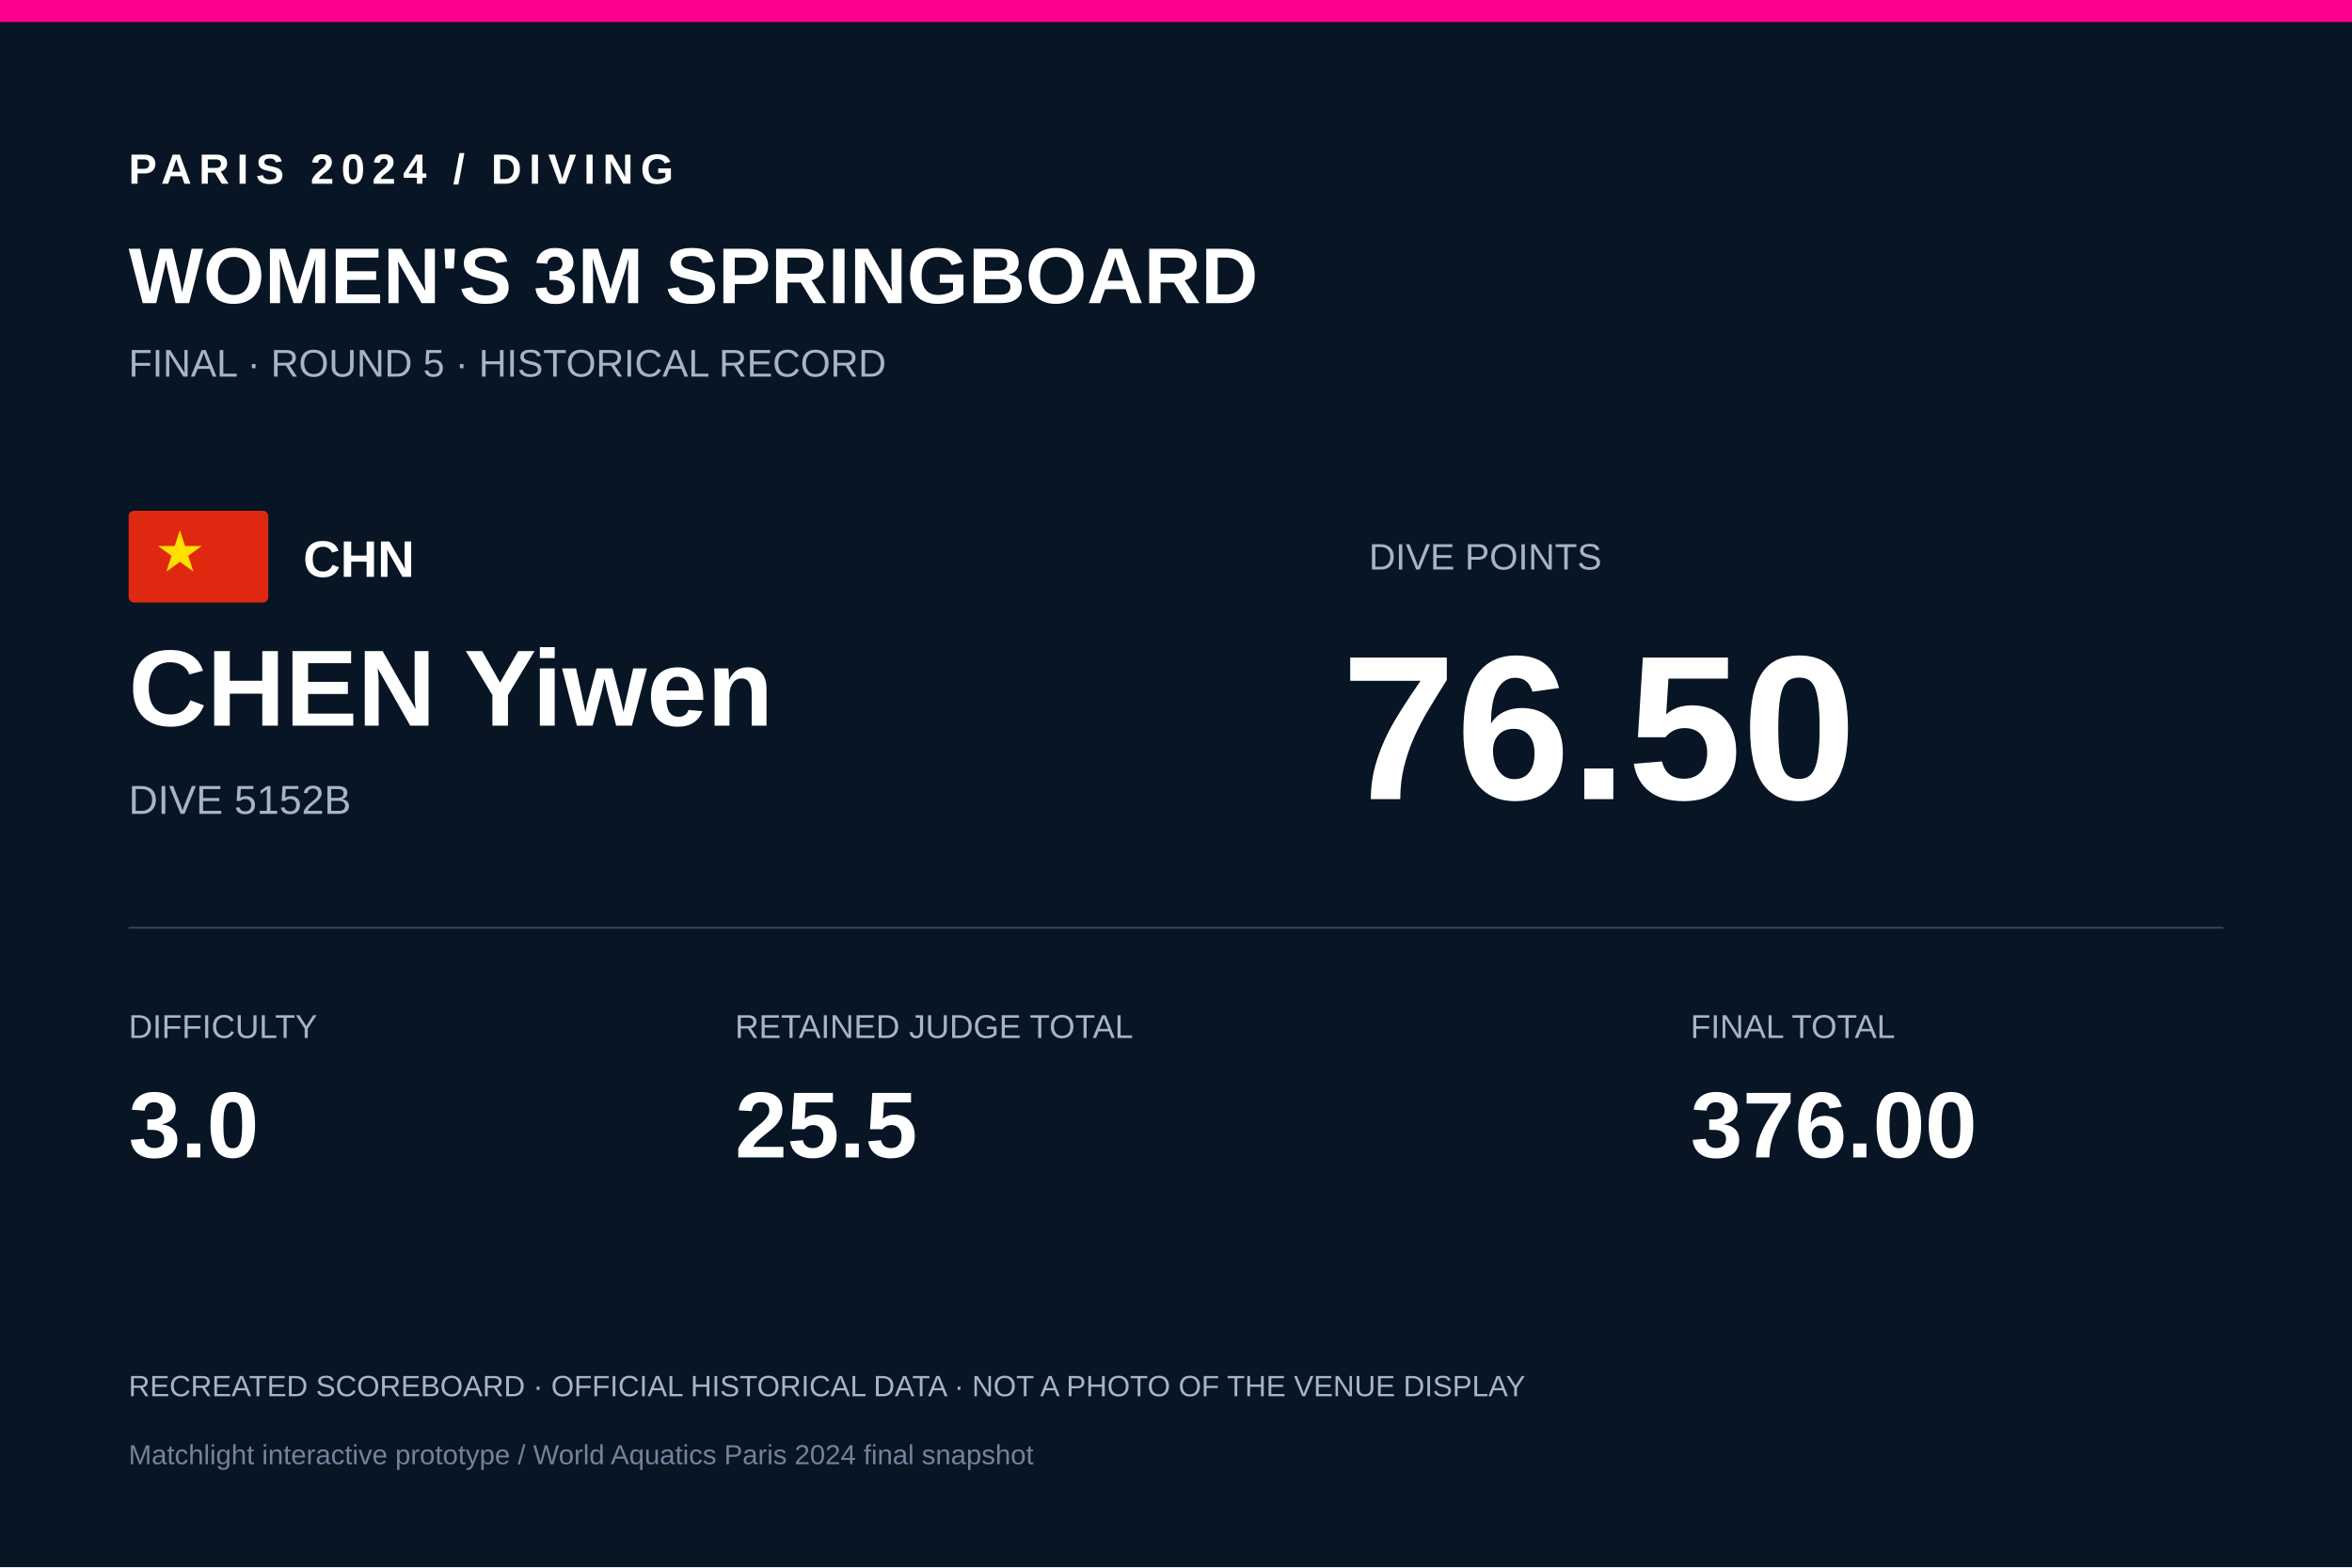
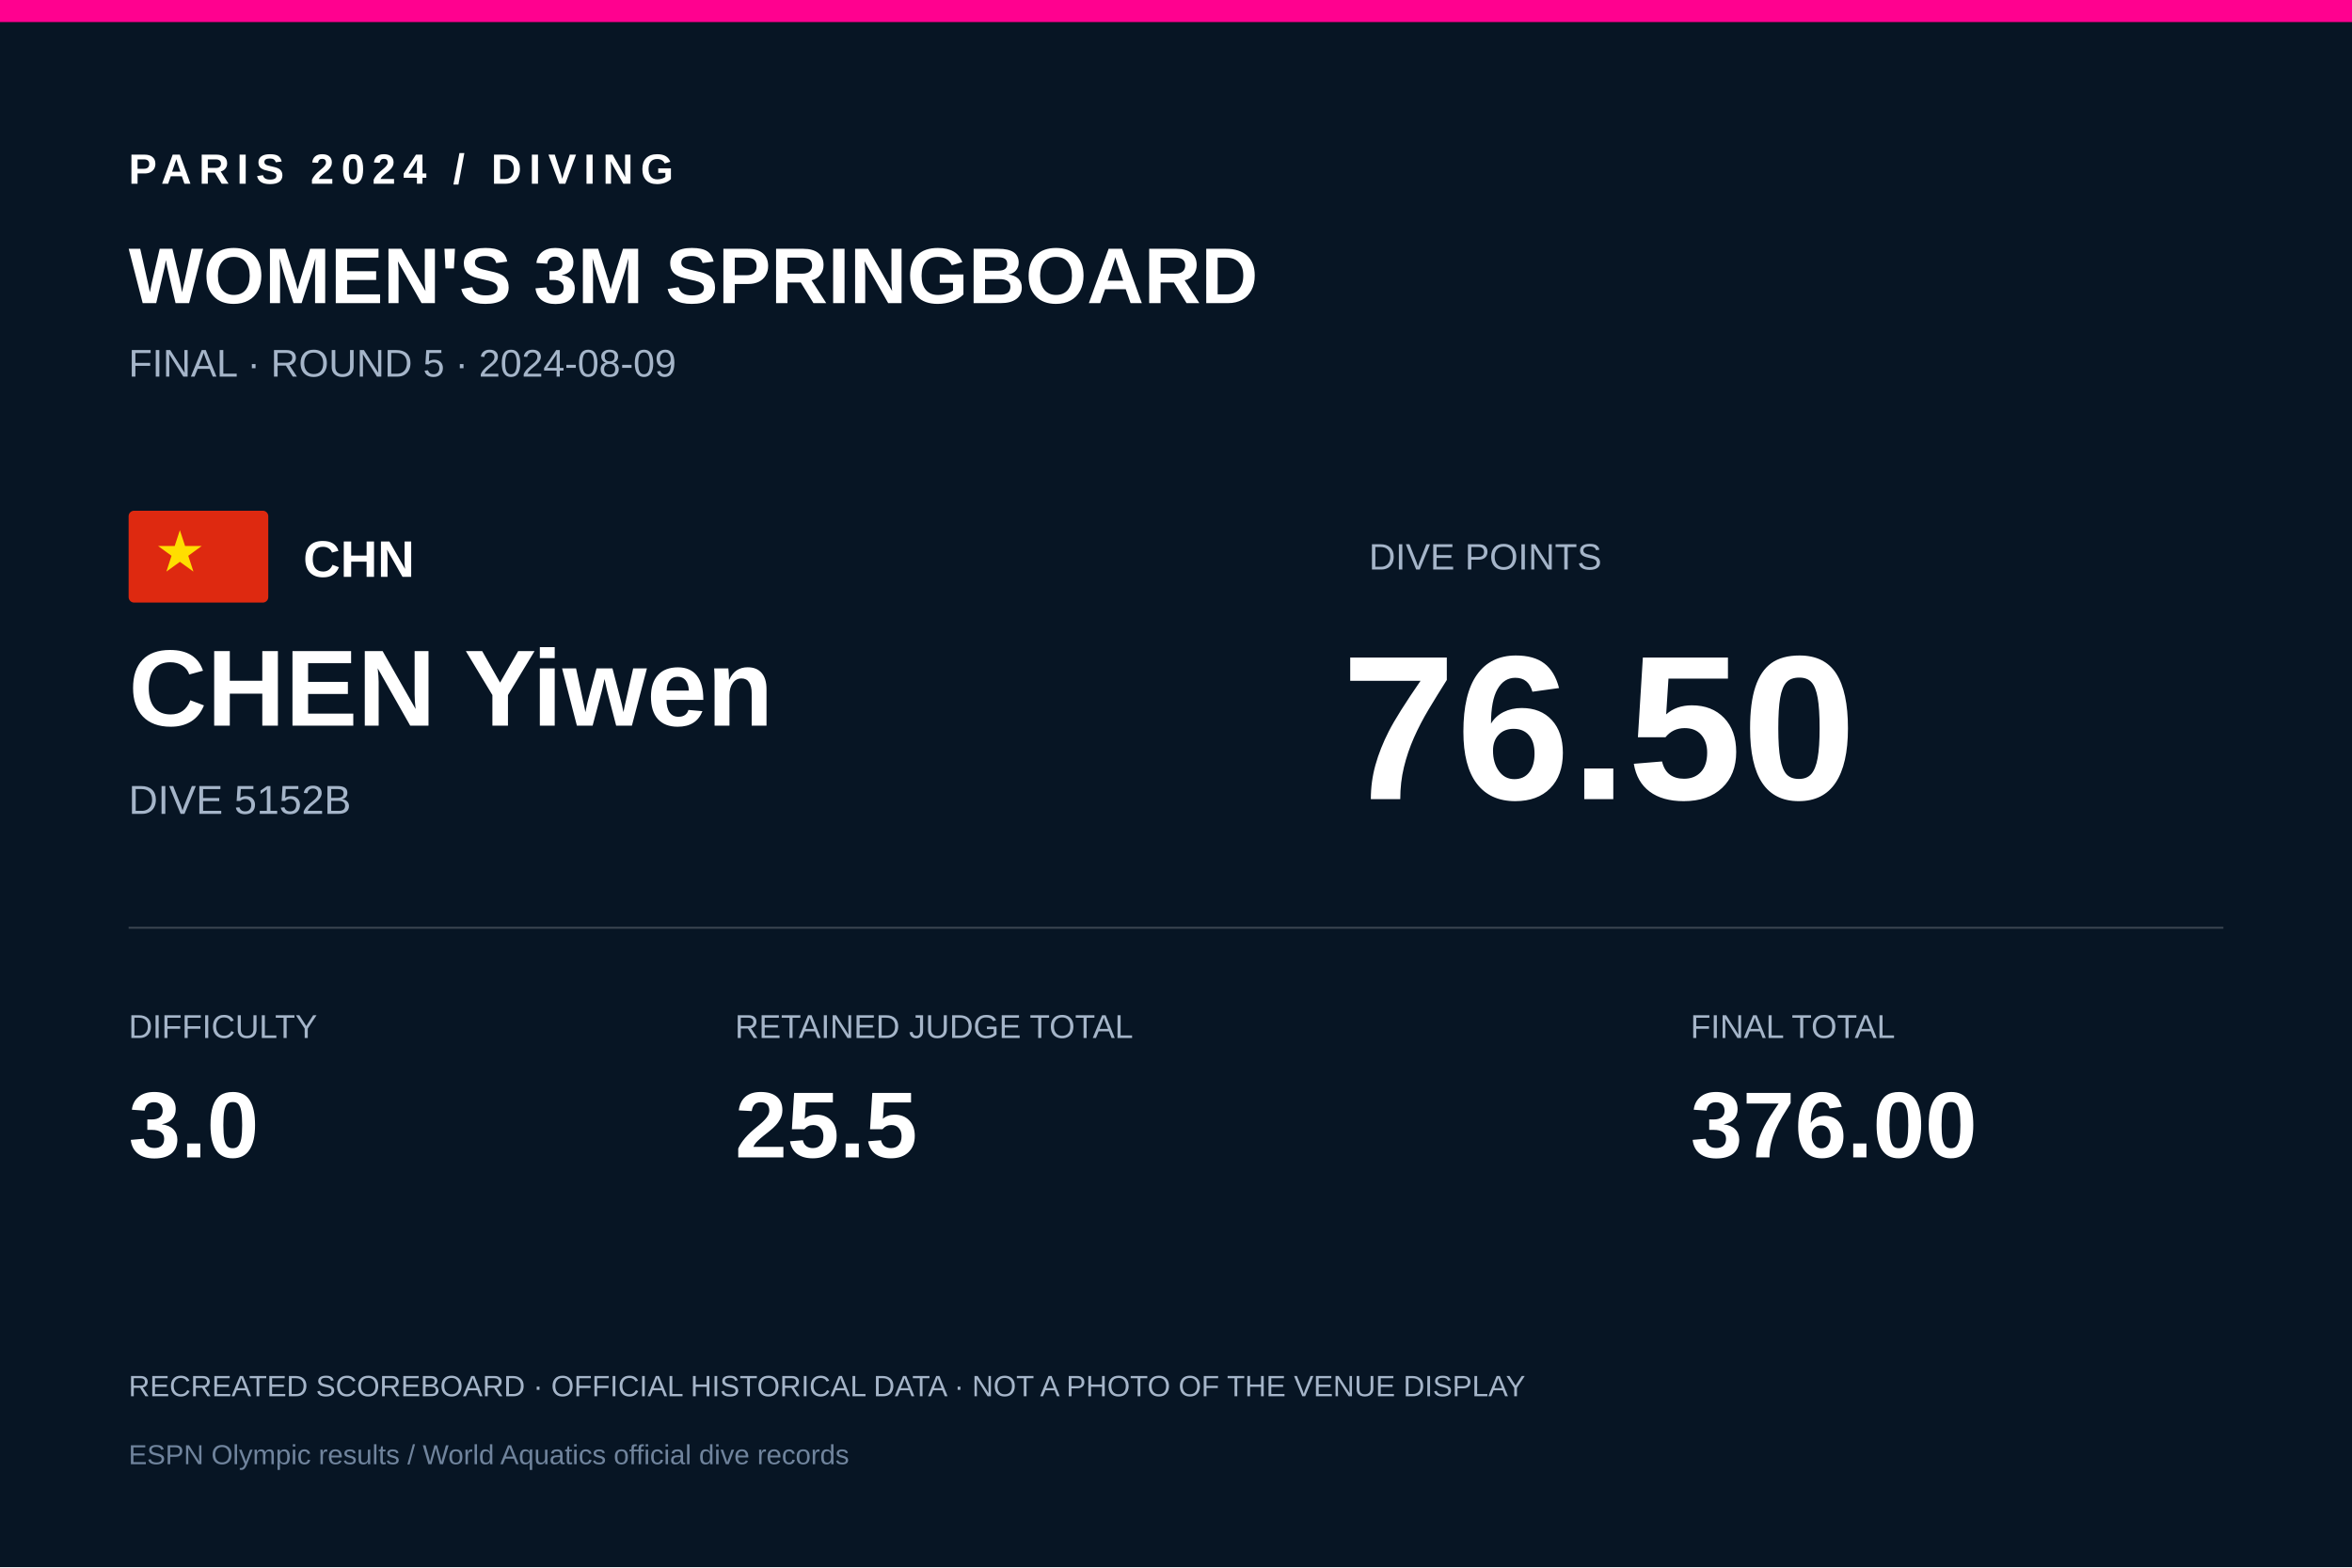
<svg xmlns="http://www.w3.org/2000/svg" width="1280" height="853" viewBox="0 0 1280 853">
  <rect width="1280" height="853" fill="#071524" />
  <path d="M0 0h1280v12H0z" fill="#ff018f" />
  <g fill="#fff" font-family="Arial,sans-serif">
    <text x="70" y="100" font-size="23" font-weight="700" letter-spacing="4">PARIS 2024 / DIVING</text>
    <text x="70" y="165" font-size="43" font-weight="800">WOMEN'S 3M SPRINGBOARD</text>
-     <text x="70" y="205" font-size="21" fill="#a5b5c9">FINAL · ROUND 5 · HISTORICAL RECORD</text>
+     <text x="70" y="205" font-size="21" fill="#a5b5c9">FINAL · ROUND 5 · 2024-08-09</text>
    <rect x="70" y="278" width="76" height="50" rx="3" fill="#de2910" />
    <text x="84" y="311" fill="#ffde00" font-size="31">★</text>
    <text x="165" y="314" font-size="28" font-weight="700">CHN</text>
    <text x="70" y="395" font-size="59" font-weight="800">CHEN Yiwen</text>
    <text x="70" y="443" font-size="22" fill="#a5b5c9">DIVE 5152B</text>
    <text x="745" y="310" font-size="20" fill="#a5b5c9">DIVE POINTS</text>
    <text x="730" y="435" font-size="112" font-weight="800">76.50</text>
    <path d="M70 505h1140" stroke="#ffffff35" />
    <text x="70" y="565" font-size="18" fill="#a5b5c9">DIFFICULTY</text>
    <text x="70" y="630" font-size="51" font-weight="800">3.0</text>
    <text x="400" y="565" font-size="18" fill="#a5b5c9">RETAINED JUDGE TOTAL</text>
    <text x="400" y="630" font-size="51" font-weight="800">25.5</text>
    <text x="920" y="565" font-size="18" fill="#a5b5c9">FINAL TOTAL</text>
    <text x="920" y="630" font-size="51" font-weight="800">376.00</text>
    <text x="70" y="760" font-size="16" fill="#a5b5c9">RECREATED SCOREBOARD · OFFICIAL HISTORICAL DATA · NOT A PHOTO OF THE VENUE DISPLAY</text>
-     <text x="70" y="797" font-size="15" fill="#70849d">Matchlight interactive prototype / World Aquatics Paris 2024 final snapshot</text>
+     <text x="70" y="797" font-size="15" fill="#70849d">ESPN Olympic results / World Aquatics official dive records</text>
  </g>
</svg>
